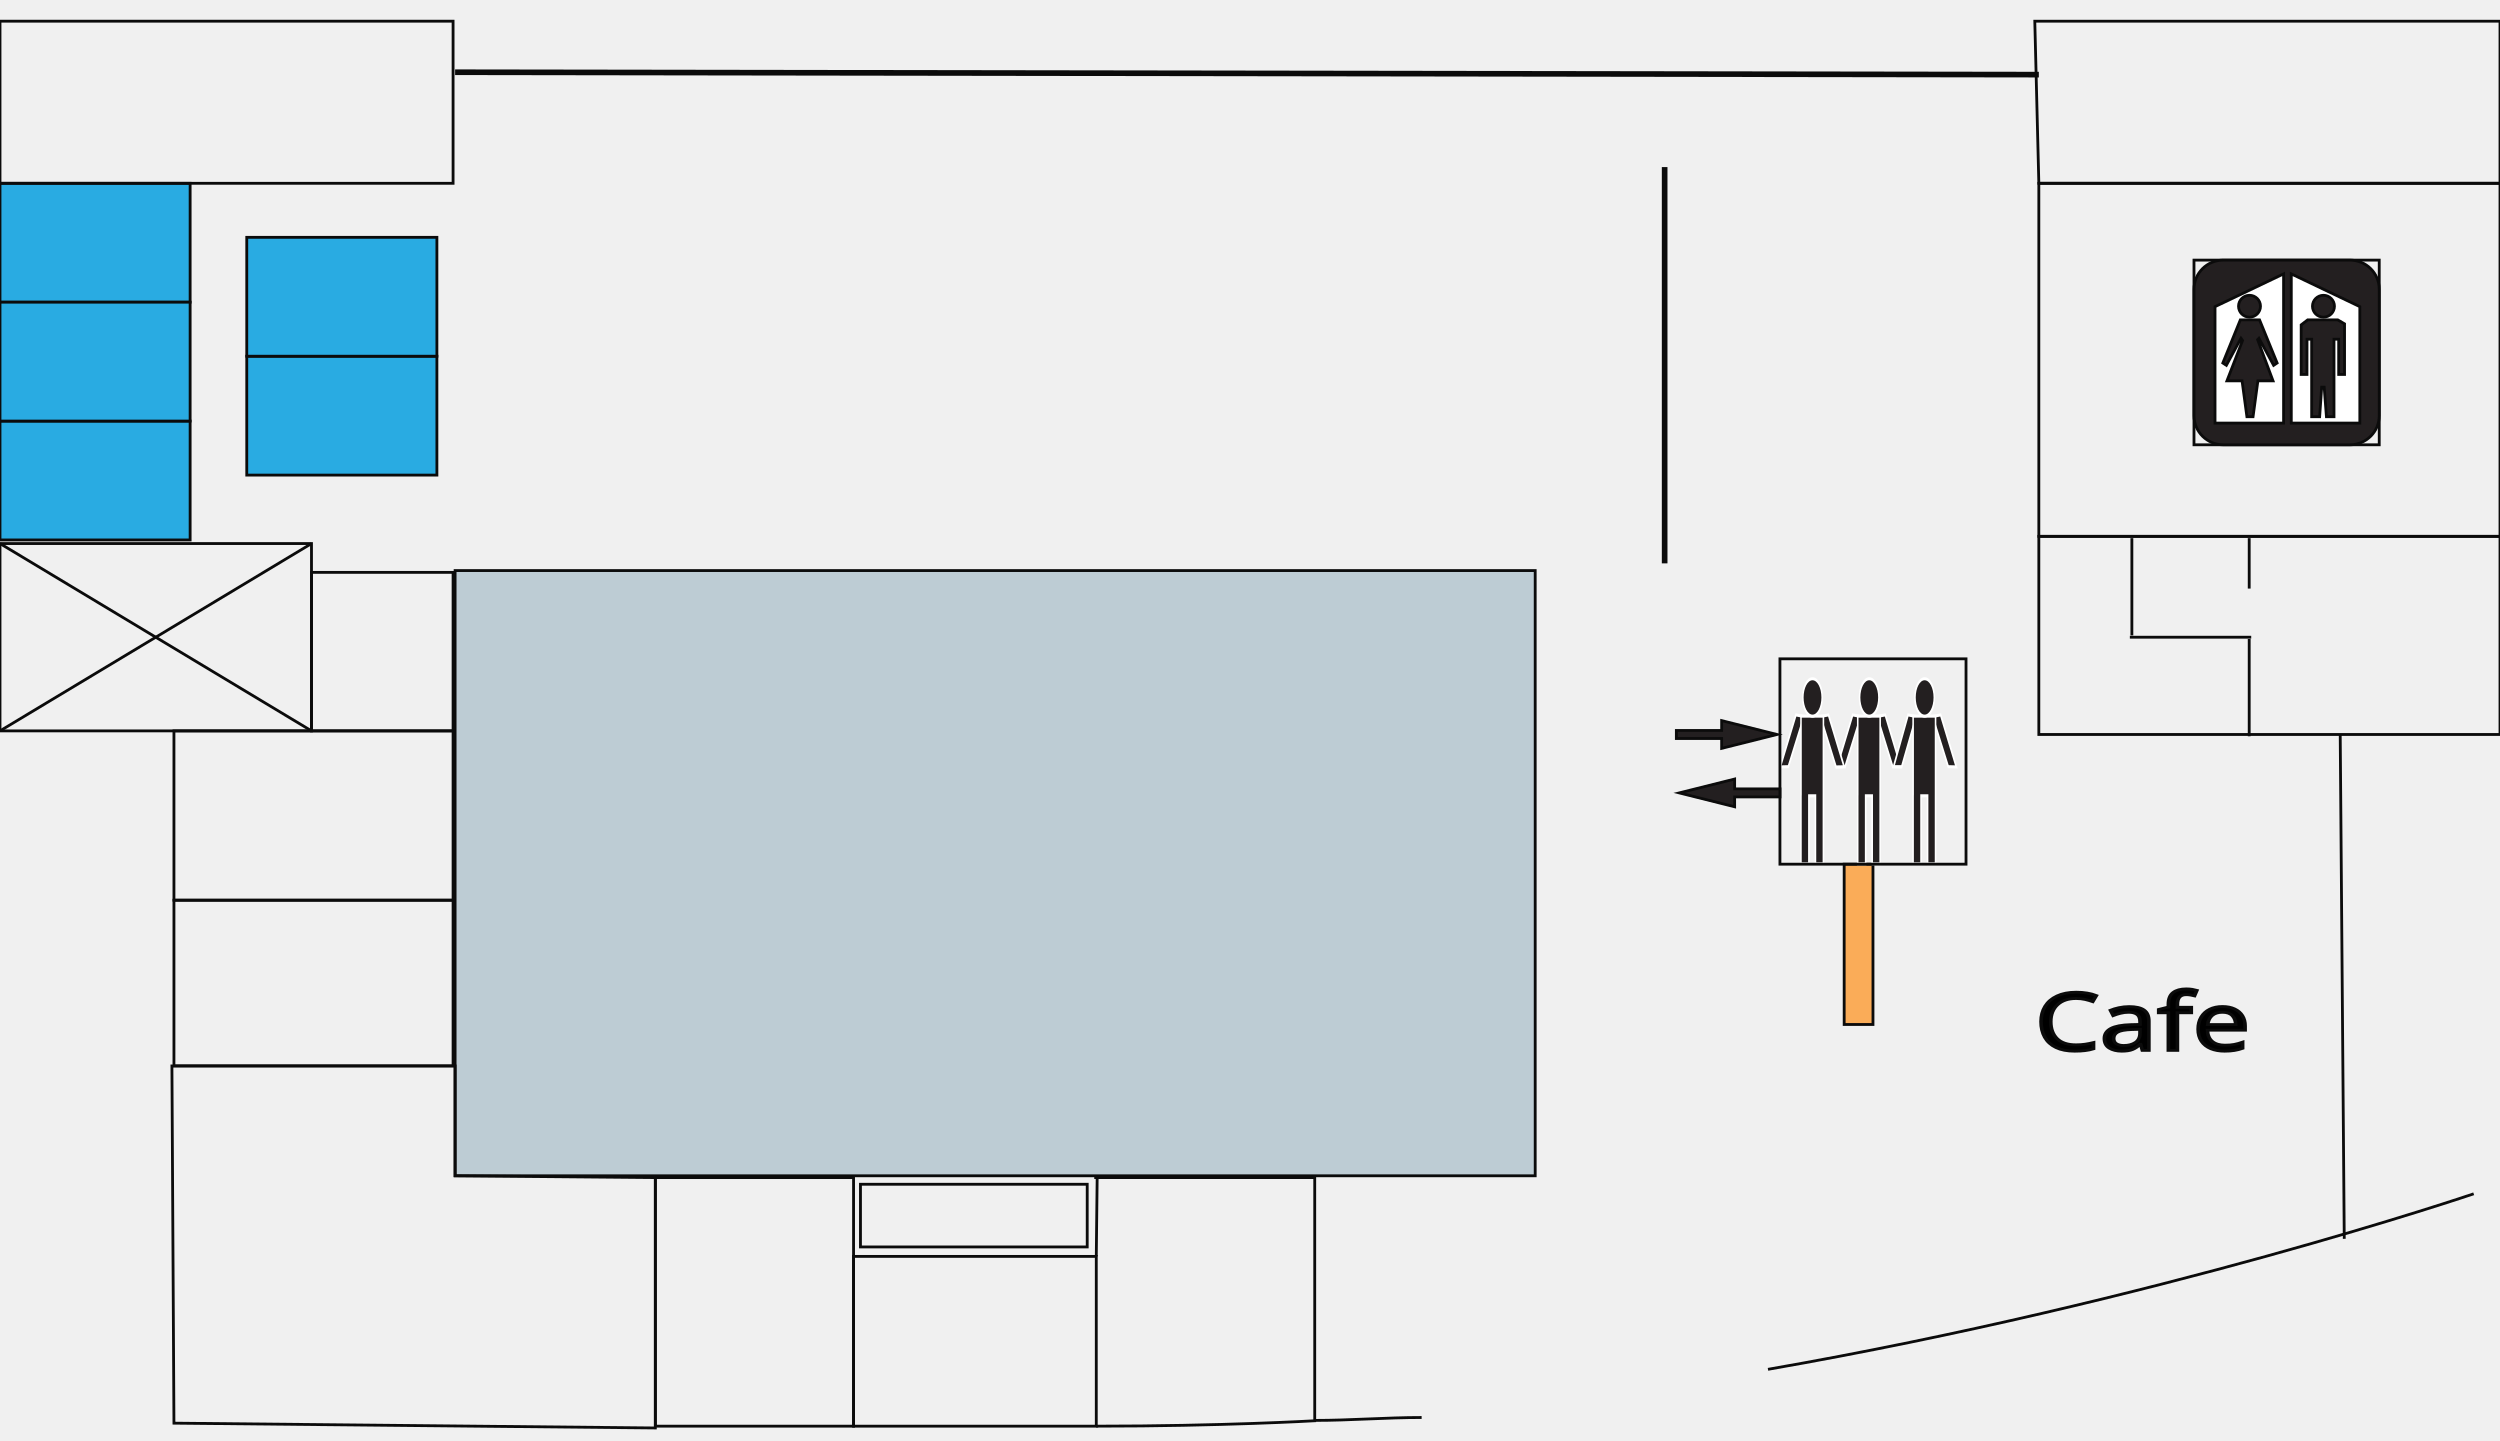
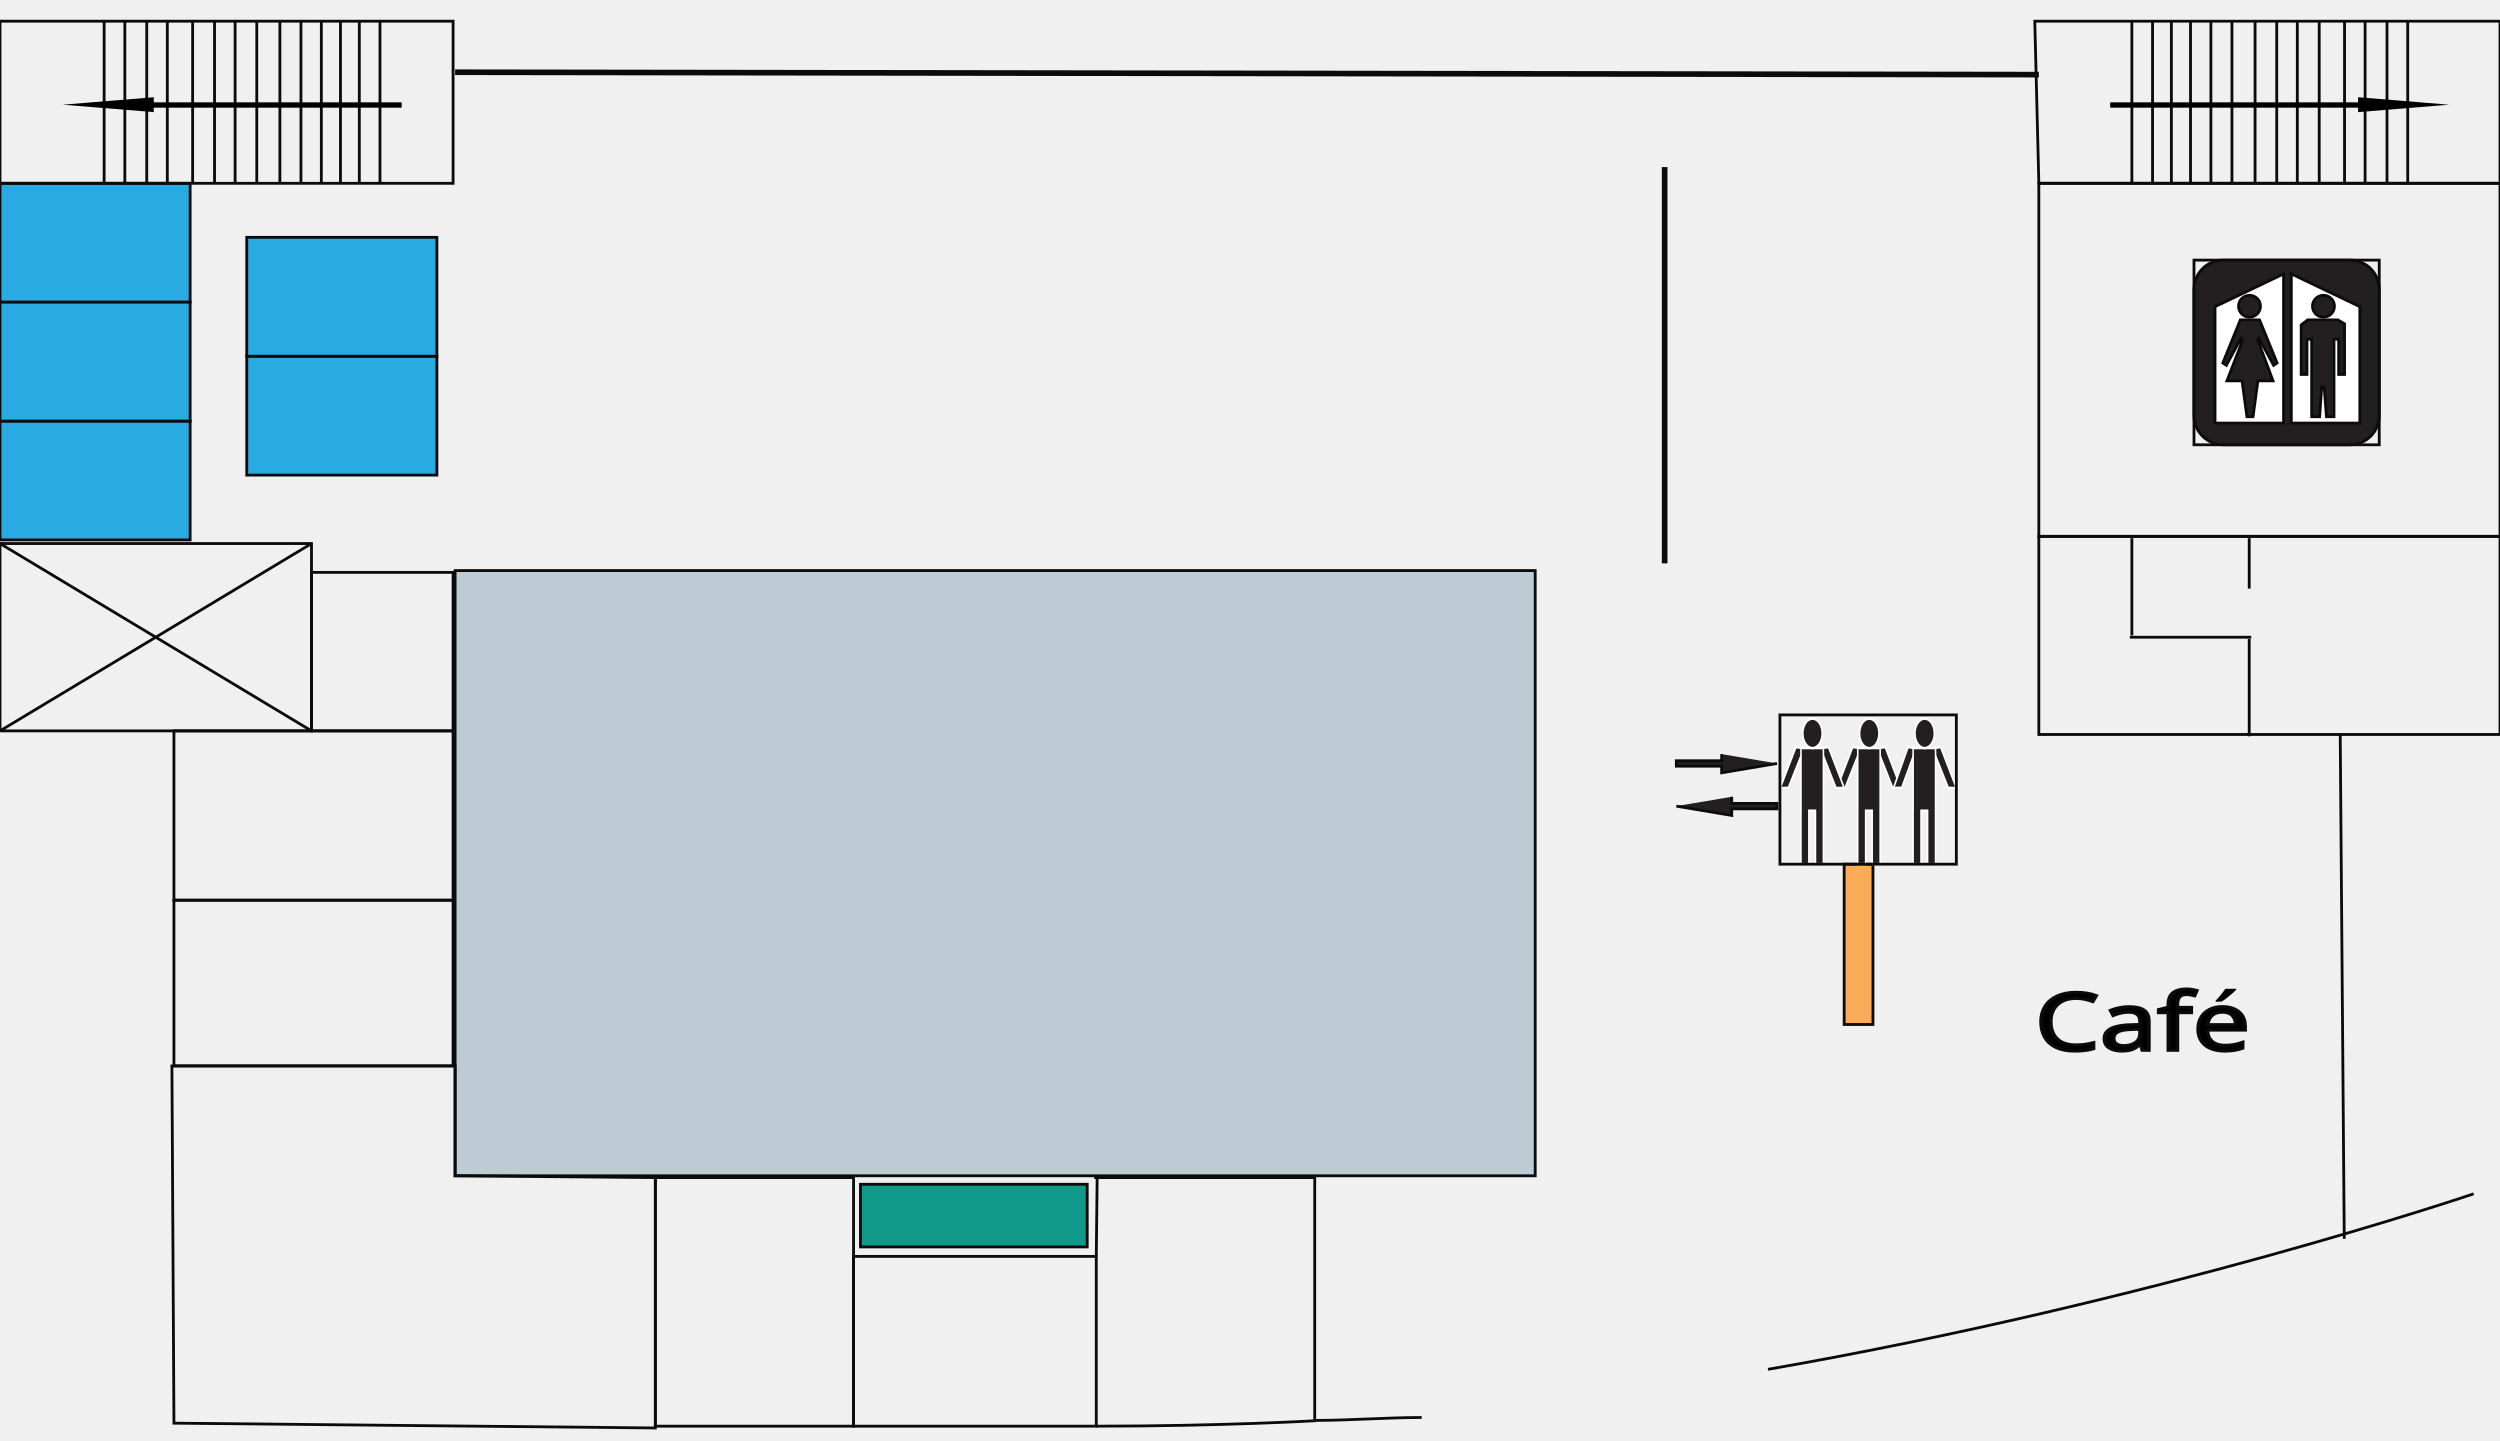
- <svg xmlns="http://www.w3.org/2000/svg" xmlns:xlink="http://www.w3.org/1999/xlink" version="1.1" id="Layer_1" x="0px" y="0px" width="885px" height="510px" viewBox="0 0 885 510" enable-background="new 0 0 885 510" xml:space="preserve">
-   <symbol id="Children" viewBox="-36.786 -20.053 73.573 40.105">
-     <g>
-       <g>
-         <g>
-           <polygon fill="#231F20" stroke="#FFFFFF" stroke-width="0.65" points="-6.415,12.017 -12.875,0.933 -9.542,0.983 -3.102,11.673           " />
-           <polygon fill="#231F20" stroke="#FFFFFF" stroke-width="0.65" points="6.977,12.017 13.382,0.943 10.054,0.958 3.663,11.673           " />
-           <polygon fill="#231F20" stroke="#FFFFFF" stroke-width="0.65" points="-4.338,-4.799 -4.338,11.751 4.886,11.751 4.886,-5.34       4.883,-5.34 4.883,-19.728 1.61,-19.728 1.61,-5.23 -1.086,-5.23 -1.086,-19.728 -4.356,-19.728 -4.356,-4.799     " />
-           <g>
-             <path fill="#231F20" stroke="#FFFFFF" stroke-width="0.65" d="M-3.585,15.74c0-2.2,1.784-3.986,3.984-3.986       c2.2,0,3.984,1.786,3.984,3.986c0,2.203-1.784,3.987-3.984,3.987C-1.801,19.728-3.585,17.943-3.585,15.74z" />
-           </g>
-         </g>
-       </g>
-       <g>
-         <g>
-           <polygon fill="#231F20" stroke="#FFFFFF" stroke-width="0.65" points="-29.756,12.017 -36.216,0.933 -32.885,0.983       -26.445,11.673     " />
-           <polygon fill="#231F20" stroke="#FFFFFF" stroke-width="0.65" points="-16.366,12.017 -9.921,0.964 -13.271,0.926       -19.678,11.673     " />
-           <polygon fill="#231F20" stroke="#FFFFFF" stroke-width="0.65" points="-27.68,-4.799 -27.68,11.751 -18.457,11.751       -18.457,-5.34 -18.459,-5.34 -18.459,-19.728 -21.731,-19.728 -21.731,-5.23 -24.427,-5.23 -24.427,-19.728 -27.698,-19.728       -27.698,-4.799     " />
-           <g>
-             <path fill="#231F20" stroke="#FFFFFF" stroke-width="0.65" d="M-26.926,15.74c0-2.2,1.783-3.986,3.983-3.986       c2.201,0,3.985,1.786,3.985,3.986c0,2.203-1.784,3.987-3.985,3.987C-25.143,19.728-26.926,17.943-26.926,15.74z" />
-           </g>
-         </g>
-       </g>
-       <g>
-         <g>
-           <polygon fill="#231F20" stroke="#FFFFFF" stroke-width="0.65" points="16.366,12.017 10.412,0.99 13.753,0.983 19.678,11.673           " />
-           <polygon fill="#231F20" stroke="#FFFFFF" stroke-width="0.65" points="29.756,12.017 36.216,0.933 32.885,0.983 26.444,11.673           " />
-           <polygon fill="#231F20" stroke="#FFFFFF" stroke-width="0.65" points="18.441,-4.799 18.441,11.751 27.666,11.751 27.666,-5.34       27.662,-5.34 27.662,-19.728 24.391,-19.728 24.391,-5.23 21.695,-5.23 21.695,-19.728 18.424,-19.728 18.424,-4.799     " />
-           <g>
-             <path fill="#231F20" stroke="#FFFFFF" stroke-width="0.65" d="M19.195,15.74c0-2.2,1.784-3.986,3.983-3.986       c2.201,0,3.985,1.786,3.985,3.986c0,2.203-1.784,3.987-3.985,3.987C20.979,19.728,19.195,17.943,19.195,15.74z" />
-           </g>
-         </g>
-       </g>
-     </g>
-   </symbol>
+ <svg xmlns="http://www.w3.org/2000/svg" xmlns:xlink="http://www.w3.org/1999/xlink" version="1.1" id="PostFloor1" x="0px" y="0px" width="885px" height="510px" viewBox="0 0 885 510" enable-background="new 0 0 885 510" xml:space="preserve">
  <g id="active">
    <rect id="room141" y="149.057" fill="#29ABE2" stroke="#0B0B0B" stroke-miterlimit="10" width="67.306" height="42.084" />
    <rect id="room140" x="87.354" y="126.102" fill="#29ABE2" stroke="#0B0B0B" stroke-miterlimit="10" width="67.306" height="42.084" />
    <rect id="room143" y="64.888" fill="#29ABE2" stroke="#0B0B0B" stroke-miterlimit="10" width="67.306" height="42.085" />
    <rect id="room142" y="106.973" fill="#29ABE2" stroke="#0B0B0B" stroke-miterlimit="10" width="67.306" height="42.084" />
    <rect id="room144" x="87.354" y="84.017" fill="#29ABE2" stroke="#0B0B0B" stroke-miterlimit="10" width="67.306" height="42.085" />
    <rect x="161.104" y="201.982" fill="#BDCCD4" stroke="#0B0B0B" stroke-miterlimit="10" width="382.355" height="214.247" />
-     <rect x="110.267" y="202.62" fill="none" stroke="#0B0B0B" stroke-miterlimit="10" width="50.121" height="56.113" />
+     <rect x="110.267" y="202.62" fill="none" stroke="#0B0B0B" stroke-miterlimit="10" width="50.121" height="56.112" />
    <rect x="61.577" y="258.732" fill="none" stroke="#0B0B0B" stroke-miterlimit="10" width="98.811" height="59.938" />
    <rect x="61.577" y="318.671" fill="none" stroke="#0B0B0B" stroke-miterlimit="10" width="98.811" height="58.664" />
    <rect x="231.99" y="416.869" fill="none" stroke="#0B0B0B" stroke-miterlimit="10" width="70.17" height="87.993" />
-     <rect x="302.16" y="444.765" fill="none" stroke="#0B0B0B" stroke-miterlimit="10" width="85.922" height="60.098" />
+     <rect x="302.16" y="444.765" fill="none" stroke="#0B0B0B" stroke-miterlimit="10" width="85.922" height="60.099" />
    <polygon fill="none" stroke="#0B0B0B" stroke-miterlimit="10" points="60.861,377.335 161.104,377.335 161.104,416.229    231.99,416.869 231.99,505.5 61.577,503.799  " />
    <path fill="none" stroke="#0B0B0B" stroke-miterlimit="10" d="M387.366,416.869h78.047v86.081c0,0-32.938,1.912-77.331,1.912" />
    <rect id="newAC" x="652.835" y="305.918" fill="#FAAC58" stroke="#0B0B0B" stroke-miterlimit="10" width="10.199" height="56.75" />
-     <rect id="post1printer" x="304.604" y="419.229" fill="none" stroke="#0B0B0B" stroke-miterlimit="10" width="80.268" height="22.188" />
+     <rect id="PostPrinter" x="304.604" y="419.229" fill="#109988" stroke="#0B0B0B" stroke-miterlimit="10" width="80.268" height="22.188" />
  </g>
-   <g id="Restrooms">
-     <g>
-       <rect x="776.672" y="92.083" fill="none" stroke="#0B0B0B" width="65.576" height="65.373" />
+   <g id="outfit">
+     <text transform="matrix(1.2765 0 0 1 720.3145 371.835)" font-family="'MyriadPro-Regular'" font-size="28.455">Café</text>
+     <symbol id="Children" viewBox="-36.786 -20.053 73.573 40.104">
      <g>
-         <path fill="#231F20" stroke="#0B0B0B" d="M842.248,147.142c0,5.688-4.636,10.313-10.34,10.313h-44.895     c-5.709,0-10.34-4.625-10.34-10.313v-44.764c0-5.688,4.631-10.295,10.34-10.295h44.895c5.704,0,10.34,4.608,10.34,10.295V147.142     z" />
        <g>
-           <polygon fill="#FFFFFF" stroke="#0B0B0B" points="808.39,96.963 808.39,149.782 784.116,149.782 784.116,108.557     " />
-           <polygon fill="#FFFFFF" stroke="#0B0B0B" points="811.113,96.963 811.113,149.782 835.379,149.782 835.379,108.557     " />
          <g>
+             <polygon fill="#231F20" stroke="#FFFFFF" stroke-width="0.65" points="-6.415,12.017 -12.875,0.933 -9.542,0.983 -3.102,11.673          " />
+             <polygon fill="#231F20" stroke="#FFFFFF" stroke-width="0.65" points="6.977,12.017 13.382,0.943 10.054,0.958 3.663,11.673          " />
+             <polygon fill="#231F20" stroke="#FFFFFF" stroke-width="0.65" points="-4.338,-4.799 -4.338,11.751 4.886,11.751 4.886,-5.34      4.883,-5.34 4.883,-19.728 1.61,-19.728 1.61,-5.23 -1.086,-5.23 -1.086,-19.728 -4.356,-19.728 -4.356,-4.799     " />
            <g>
-               <polygon fill="#231F20" stroke="#0B0B0B" points="793.078,113.234 799.878,113.234 806.101,128.498 804.863,129.33         799.672,119.743 799.195,120.233 804.646,134.814 799.294,134.814 797.575,147.521 795.411,147.521 793.688,134.814         788.34,134.814 793.872,120.526 793.311,119.743 788.132,129.33 786.88,128.498       " />
-               <path fill="#231F20" stroke="#0B0B0B" d="M800.208,108.402c0,2.14-1.747,3.874-3.887,3.874c-2.142,0-3.879-1.733-3.879-3.874        c0-2.124,1.737-3.867,3.879-3.867C798.461,104.536,800.208,106.278,800.208,108.402z" />
-               <path fill="#231F20" stroke="#0B0B0B" d="M826.391,108.402c0,2.14-1.745,3.874-3.882,3.874c-2.153,0-3.893-1.733-3.893-3.874        c0-2.124,1.739-3.867,3.893-3.867C824.646,104.536,826.391,106.278,826.391,108.402z" />
+               <path fill="#231F20" stroke="#FFFFFF" stroke-width="0.65" d="M-3.585,15.74c0-2.2,1.784-3.986,3.984-3.986       c2.2,0,3.984,1.786,3.984,3.986c0,2.203-1.784,3.986-3.984,3.986C-1.801,19.728-3.585,17.943-3.585,15.74z" />
            </g>
-             <polygon fill="#231F20" stroke="#0B0B0B" points="816.916,113.234 827.567,113.234 829.967,114.641 829.967,132.558        827.896,132.558 827.896,120.074 826.23,120.074 826.23,147.521 823.56,147.521 822.764,137.045 821.873,137.045        821.152,147.521 818.331,147.521 818.331,120.074 816.678,120.074 816.661,132.558 814.618,132.558 814.618,115.003      " />
+           </g>
+         </g>
+         <g>
+           <g>
+             <polygon fill="#231F20" stroke="#FFFFFF" stroke-width="0.65" points="-29.756,12.017 -36.216,0.933 -32.885,0.983      -26.445,11.673     " />
+             <polygon fill="#231F20" stroke="#FFFFFF" stroke-width="0.65" points="-16.366,12.017 -9.921,0.964 -13.271,0.926      -19.678,11.673     " />
+             <polygon fill="#231F20" stroke="#FFFFFF" stroke-width="0.65" points="-27.68,-4.799 -27.68,11.751 -18.457,11.751      -18.457,-5.34 -18.459,-5.34 -18.459,-19.728 -21.731,-19.728 -21.731,-5.23 -24.427,-5.23 -24.427,-19.728 -27.698,-19.728      -27.698,-4.799     " />
+             <g>
+               <path fill="#231F20" stroke="#FFFFFF" stroke-width="0.65" d="M-26.926,15.74c0-2.2,1.783-3.986,3.983-3.986       c2.201,0,3.985,1.786,3.985,3.986c0,2.203-1.784,3.986-3.985,3.986C-25.143,19.728-26.926,17.943-26.926,15.74z" />
+             </g>
+           </g>
+         </g>
+         <g>
+           <g>
+             <polygon fill="#231F20" stroke="#FFFFFF" stroke-width="0.65" points="16.366,12.017 10.412,0.99 13.753,0.983 19.678,11.673          " />
+             <polygon fill="#231F20" stroke="#FFFFFF" stroke-width="0.65" points="29.756,12.017 36.216,0.933 32.885,0.983 26.444,11.673          " />
+             <polygon fill="#231F20" stroke="#FFFFFF" stroke-width="0.65" points="18.441,-4.799 18.441,11.751 27.666,11.751 27.666,-5.34      27.662,-5.34 27.662,-19.728 24.391,-19.728 24.391,-5.23 21.695,-5.23 21.695,-19.728 18.424,-19.728 18.424,-4.799     " />
+             <g>
+               <path fill="#231F20" stroke="#FFFFFF" stroke-width="0.65" d="M19.195,15.74c0-2.2,1.784-3.986,3.983-3.986       c2.201,0,3.985,1.786,3.985,3.986c0,2.203-1.784,3.986-3.985,3.986C20.979,19.728,19.195,17.943,19.195,15.74z" />
+             </g>
          </g>
        </g>
      </g>
-     </g>
-   </g>
-   <line fill="none" stroke="#0B0B0B" stroke-miterlimit="10" x1="388.083" y1="444.765" x2="388.396" y2="416.869" />
-   <g id="outfit">
+     </symbol>
    <rect y="7.5" fill="none" stroke="#0B0B0B" stroke-miterlimit="10" width="160.388" height="57.388" />
    <rect y="192.417" fill="none" stroke="#0B0B0B" stroke-miterlimit="10" width="110.267" height="66.315" />
    <line fill="none" stroke="#0B0B0B" stroke-miterlimit="10" x1="0" y1="192.417" x2="110.267" y2="258.732" />
    <line fill="none" stroke="#0B0B0B" stroke-miterlimit="10" x1="0" y1="258.732" x2="110.267" y2="192.417" />
    <polygon id="stair" fill="none" stroke="#0B0B0B" stroke-miterlimit="10" points="885,64.888 721.748,64.888 720.315,7.5 885,7.5     " />
    <rect id="toilet" x="721.748" y="64.888" fill="none" stroke="#0B0B0B" stroke-miterlimit="10" width="163.252" height="124.979" />
    <rect x="721.748" y="189.866" fill="none" stroke="#0B0B0B" stroke-miterlimit="10" width="163.252" height="70.141" />
    <line fill="none" stroke="#0B0B0B" stroke-miterlimit="10" x1="754.684" y1="190.504" x2="754.684" y2="224.936" />
    <line fill="none" stroke="#0B0B0B" stroke-miterlimit="10" x1="753.968" y1="225.574" x2="796.93" y2="225.574" />
    <line fill="none" stroke="#0B0B0B" stroke-miterlimit="10" x1="796.216" y1="226.211" x2="796.216" y2="260.645" />
    <line fill="none" stroke="#0B0B0B" stroke-miterlimit="10" x1="796.216" y1="208.357" x2="796.216" y2="190.504" />
    <line fill="none" stroke="#0B0B0B" stroke-miterlimit="10" x1="828.436" y1="260.007" x2="829.866" y2="438.547" />
    <path fill="none" stroke="#0B0B0B" stroke-miterlimit="10" d="M503.256,501.793c-12.631,0-25.264,1.033-37.843,1.033" />
    <path fill="none" stroke="#0B0B0B" stroke-width="2" stroke-miterlimit="10" d="M503.256,500.637" />
-     <path fill="none" stroke="#0B0B0B" stroke-miterlimit="10" d="M875.691,422.606c0,0-112.254,38.162-249.827,62.137" />
+     <path fill="none" stroke="#0B0B0B" stroke-miterlimit="10" d="M875.691,422.606c0,0-112.254,38.161-249.827,62.137" />
    <line fill="none" stroke="#0B0B0B" stroke-width="2" stroke-miterlimit="10" x1="161.104" y1="25.568" x2="721.748" y2="26.417" />
    <line fill="none" stroke="#0B0B0B" stroke-width="2" stroke-miterlimit="10" x1="589.284" y1="59.149" x2="589.284" y2="199.431" />
-     <use xlink:href="#Children" width="73.573" height="40.105" x="-36.786" y="-20.053" transform="matrix(0.8607 0 0 -1.6606 661.373 273.0332)" overflow="visible" />
-     <rect x="630.098" y="233.226" fill="none" stroke="#0B0B0B" stroke-miterlimit="10" width="65.874" height="72.692" />
-     <text transform="matrix(1.2765 0 0 1 720.3145 371.835)" font-family="'MyriadPro-Regular'" font-size="28.455">Cafe</text>
+     <use xlink:href="#Children" width="73.573" height="40.104" x="-36.786" y="-20.053" transform="matrix(0.8607 0 0 -1.3053 661.373 280.1592)" overflow="visible" />
+     <rect x="630.098" y="253.081" fill="none" stroke="#0B0B0B" stroke-miterlimit="10" width="62.446" height="52.837" />
    <text transform="matrix(1.2765 0 0 1 720.3145 371.835)" fill="none" stroke="#0B0B0B" font-family="'MyriadPro-Regular'" font-size="28.455">Cafe</text>
-     <g id="Arrow_30">
-       <rect x="587.256" y="273.713" fill="none" width="42.843" height="11.884" />
+     <g>
      <g>
-         <polygon fill="#231F20" stroke="#0B0B0B" stroke-miterlimit="10" points="614.061,282.114 614.062,285.598 594.46,280.688      614.061,275.779 614.061,279.262 630.099,279.262 630.099,282.114    " />
+         <polyline fill="#231F20" stroke="#0B0B0B" stroke-miterlimit="10" points="629.068,270.266 609.466,273.572 609.468,271.227      593.43,271.227 593.43,269.306 609.468,269.306 609.468,266.959    " />
      </g>
+     </g>
+     <g>
      <g>
-         <polygon fill="#231F20" stroke="#0B0B0B" stroke-miterlimit="10" points="593.43,261.433 593.43,258.581 609.468,258.581      609.468,255.098 629.068,260.007 609.466,264.917 609.468,261.433    " />
+         <polyline fill="#231F20" stroke="#0B0B0B" stroke-miterlimit="10" points="613.03,282.059 613.03,284.405 629.068,284.405      629.068,286.326 613.03,286.326 613.032,288.672 593.43,285.365    " />
      </g>
+     </g>
+     <line fill="none" stroke="#0B0B0B" stroke-miterlimit="10" x1="388.083" y1="444.765" x2="388.396" y2="416.869" />
+     <g id="Restrooms">
+       <g>
+         <rect x="776.672" y="92.083" fill="none" stroke="#0B0B0B" width="65.576" height="65.373" />
+         <g>
+           <path fill="#231F20" stroke="#0B0B0B" d="M842.248,147.142c0,5.688-4.636,10.313-10.34,10.313h-44.896      c-5.709,0-10.34-4.625-10.34-10.313v-44.764c0-5.688,4.631-10.295,10.34-10.295h44.896c5.704,0,10.34,4.608,10.34,10.295      V147.142z" />
+           <g>
+             <polygon fill="#FFFFFF" stroke="#0B0B0B" points="808.39,96.963 808.39,149.782 784.116,149.782 784.116,108.557      " />
+             <polygon fill="#FFFFFF" stroke="#0B0B0B" points="811.113,96.963 811.113,149.782 835.379,149.782 835.379,108.557      " />
+             <g>
+               <g>
+                 <polygon fill="#231F20" stroke="#0B0B0B" points="793.078,113.234 799.878,113.234 806.101,128.498 804.863,129.33          799.672,119.743 799.195,120.233 804.646,134.814 799.294,134.814 797.575,147.521 795.411,147.521 793.688,134.814          788.34,134.814 793.872,120.526 793.311,119.743 788.132,129.33 786.88,128.498        " />
+                 <path fill="#231F20" stroke="#0B0B0B" d="M800.208,108.402c0,2.14-1.747,3.874-3.887,3.874c-2.143,0-3.879-1.733-3.879-3.874         c0-2.124,1.736-3.867,3.879-3.867C798.461,104.536,800.208,106.278,800.208,108.402z" />
+                 <path fill="#231F20" stroke="#0B0B0B" d="M826.391,108.402c0,2.14-1.744,3.874-3.882,3.874c-2.153,0-3.893-1.733-3.893-3.874         c0-2.124,1.739-3.867,3.893-3.867C824.646,104.536,826.391,106.278,826.391,108.402z" />
+               </g>
+               <polygon fill="#231F20" stroke="#0B0B0B" points="816.916,113.234 827.567,113.234 829.967,114.641 829.967,132.558         827.896,132.558 827.896,120.074 826.23,120.074 826.23,147.521 823.56,147.521 822.764,137.045 821.873,137.045         821.152,147.521 818.331,147.521 818.331,120.074 816.678,120.074 816.661,132.558 814.618,132.558 814.618,115.003       " />
+             </g>
+           </g>
+         </g>
+       </g>
+     </g>
+     <line fill="none" stroke="#0B0B0B" stroke-miterlimit="10" x1="754.684" y1="7.5" x2="754.684" y2="64.888" />
+     <line fill="none" stroke="#0B0B0B" stroke-miterlimit="10" x1="762" y1="7.5" x2="762" y2="64.888" />
+     <line fill="none" stroke="#0B0B0B" stroke-miterlimit="10" x1="768.667" y1="7.5" x2="768.667" y2="64.888" />
+     <line fill="none" stroke="#0B0B0B" stroke-miterlimit="10" x1="775.442" y1="7.5" x2="775.442" y2="64.888" />
+     <line fill="none" stroke="#0B0B0B" stroke-miterlimit="10" x1="782.658" y1="7.5" x2="782.658" y2="64.888" />
+     <line fill="none" stroke="#0B0B0B" stroke-miterlimit="10" x1="790.113" y1="7.5" x2="790.113" y2="64.888" />
+     <line fill="none" stroke="#0B0B0B" stroke-miterlimit="10" x1="798.293" y1="7.5" x2="798.293" y2="64.888" />
+     <line fill="none" stroke="#0B0B0B" stroke-miterlimit="10" x1="805.967" y1="7.5" x2="805.967" y2="64.888" />
+     <line fill="none" stroke="#0B0B0B" stroke-miterlimit="10" x1="813.248" y1="7.5" x2="813.248" y2="64.888" />
+     <line fill="none" stroke="#0B0B0B" stroke-miterlimit="10" x1="821" y1="7.5" x2="821" y2="64.888" />
+     <line fill="none" stroke="#0B0B0B" stroke-miterlimit="10" x1="829.967" y1="7.5" x2="829.967" y2="64.888" />
+     <line fill="none" stroke="#0B0B0B" stroke-miterlimit="10" x1="837.248" y1="7.5" x2="837.248" y2="64.888" />
+     <line fill="none" stroke="#0B0B0B" stroke-miterlimit="10" x1="845" y1="7.5" x2="845" y2="64.888" />
+     <line fill="none" stroke="#0B0B0B" stroke-miterlimit="10" x1="852.334" y1="7.5" x2="852.334" y2="64.888" />
+     <path fill="none" stroke="#0B0B0B" stroke-miterlimit="10" d="M396.684,25.568" />
+     <path fill="none" stroke="#0B0B0B" stroke-miterlimit="10" d="M404,25.568" />
+     <path fill="none" stroke="#0B0B0B" stroke-miterlimit="10" d="M410.667,25.568" />
+     <path fill="none" stroke="#0B0B0B" stroke-miterlimit="10" d="M417.442,25.568" />
+     <path fill="none" stroke="#0B0B0B" stroke-miterlimit="10" d="M424.658,25.568" />
+     <path fill="none" stroke="#0B0B0B" stroke-miterlimit="10" d="M432.113,25.568" />
+     <path fill="none" stroke="#0B0B0B" stroke-miterlimit="10" d="M440.293,25.568" />
+     <path fill="none" stroke="#0B0B0B" stroke-miterlimit="10" d="M447.967,25.568" />
+     <path fill="none" stroke="#0B0B0B" stroke-miterlimit="10" d="M455.248,25.568" />
+     <path fill="none" stroke="#0B0B0B" stroke-miterlimit="10" d="M463,25.568" />
+     <path fill="none" stroke="#0B0B0B" stroke-miterlimit="10" d="M471.967,25.568" />
+     <path fill="none" stroke="#0B0B0B" stroke-miterlimit="10" d="M479.248,25.568" />
+     <path fill="none" stroke="#0B0B0B" stroke-miterlimit="10" d="M487,25.568" />
+     <path fill="none" stroke="#0B0B0B" stroke-miterlimit="10" d="M494.334,25.568" />
+     <line fill="none" stroke="#0B0B0B" stroke-miterlimit="10" x1="134.511" y1="7.5" x2="134.511" y2="64.888" />
+     <line fill="none" stroke="#0B0B0B" stroke-miterlimit="10" x1="127.194" y1="7.5" x2="127.194" y2="64.888" />
+     <line fill="none" stroke="#0B0B0B" stroke-miterlimit="10" x1="120.527" y1="7.5" x2="120.527" y2="64.888" />
+     <line fill="none" stroke="#0B0B0B" stroke-miterlimit="10" x1="113.752" y1="7.5" x2="113.752" y2="64.888" />
+     <line fill="none" stroke="#0B0B0B" stroke-miterlimit="10" x1="106.536" y1="7.5" x2="106.536" y2="64.888" />
+     <line fill="none" stroke="#0B0B0B" stroke-miterlimit="10" x1="99.081" y1="7.5" x2="99.081" y2="64.888" />
+     <line fill="none" stroke="#0B0B0B" stroke-miterlimit="10" x1="90.901" y1="7.5" x2="90.901" y2="64.888" />
+     <line fill="none" stroke="#0B0B0B" stroke-miterlimit="10" x1="83.228" y1="7.5" x2="83.228" y2="64.888" />
+     <line fill="none" stroke="#0B0B0B" stroke-miterlimit="10" x1="75.946" y1="7.5" x2="75.946" y2="64.888" />
+     <line fill="none" stroke="#0B0B0B" stroke-miterlimit="10" x1="68.194" y1="7.5" x2="68.194" y2="64.888" />
+     <line fill="none" stroke="#0B0B0B" stroke-miterlimit="10" x1="59.228" y1="7.5" x2="59.228" y2="64.888" />
+     <line fill="none" stroke="#0B0B0B" stroke-miterlimit="10" x1="51.946" y1="7.5" x2="51.946" y2="64.888" />
+     <line fill="none" stroke="#0B0B0B" stroke-miterlimit="10" x1="44.194" y1="7.5" x2="44.194" y2="64.888" />
+     <line fill="none" stroke="#0B0B0B" stroke-miterlimit="10" x1="36.86" y1="7.5" x2="36.86" y2="64.888" />
+     <g>
+       <polygon points="834.761,34.419 867,37.064 834.761,39.688 834.761,38.117 747,38.117 747,36.221 834.761,36.221  " />
+       <polygon points="54.434,34.419 22.194,37.064 54.434,39.688 54.434,38.117 142.194,38.117 142.194,36.221 54.434,36.221  " />
    </g>
  </g>
</svg>
